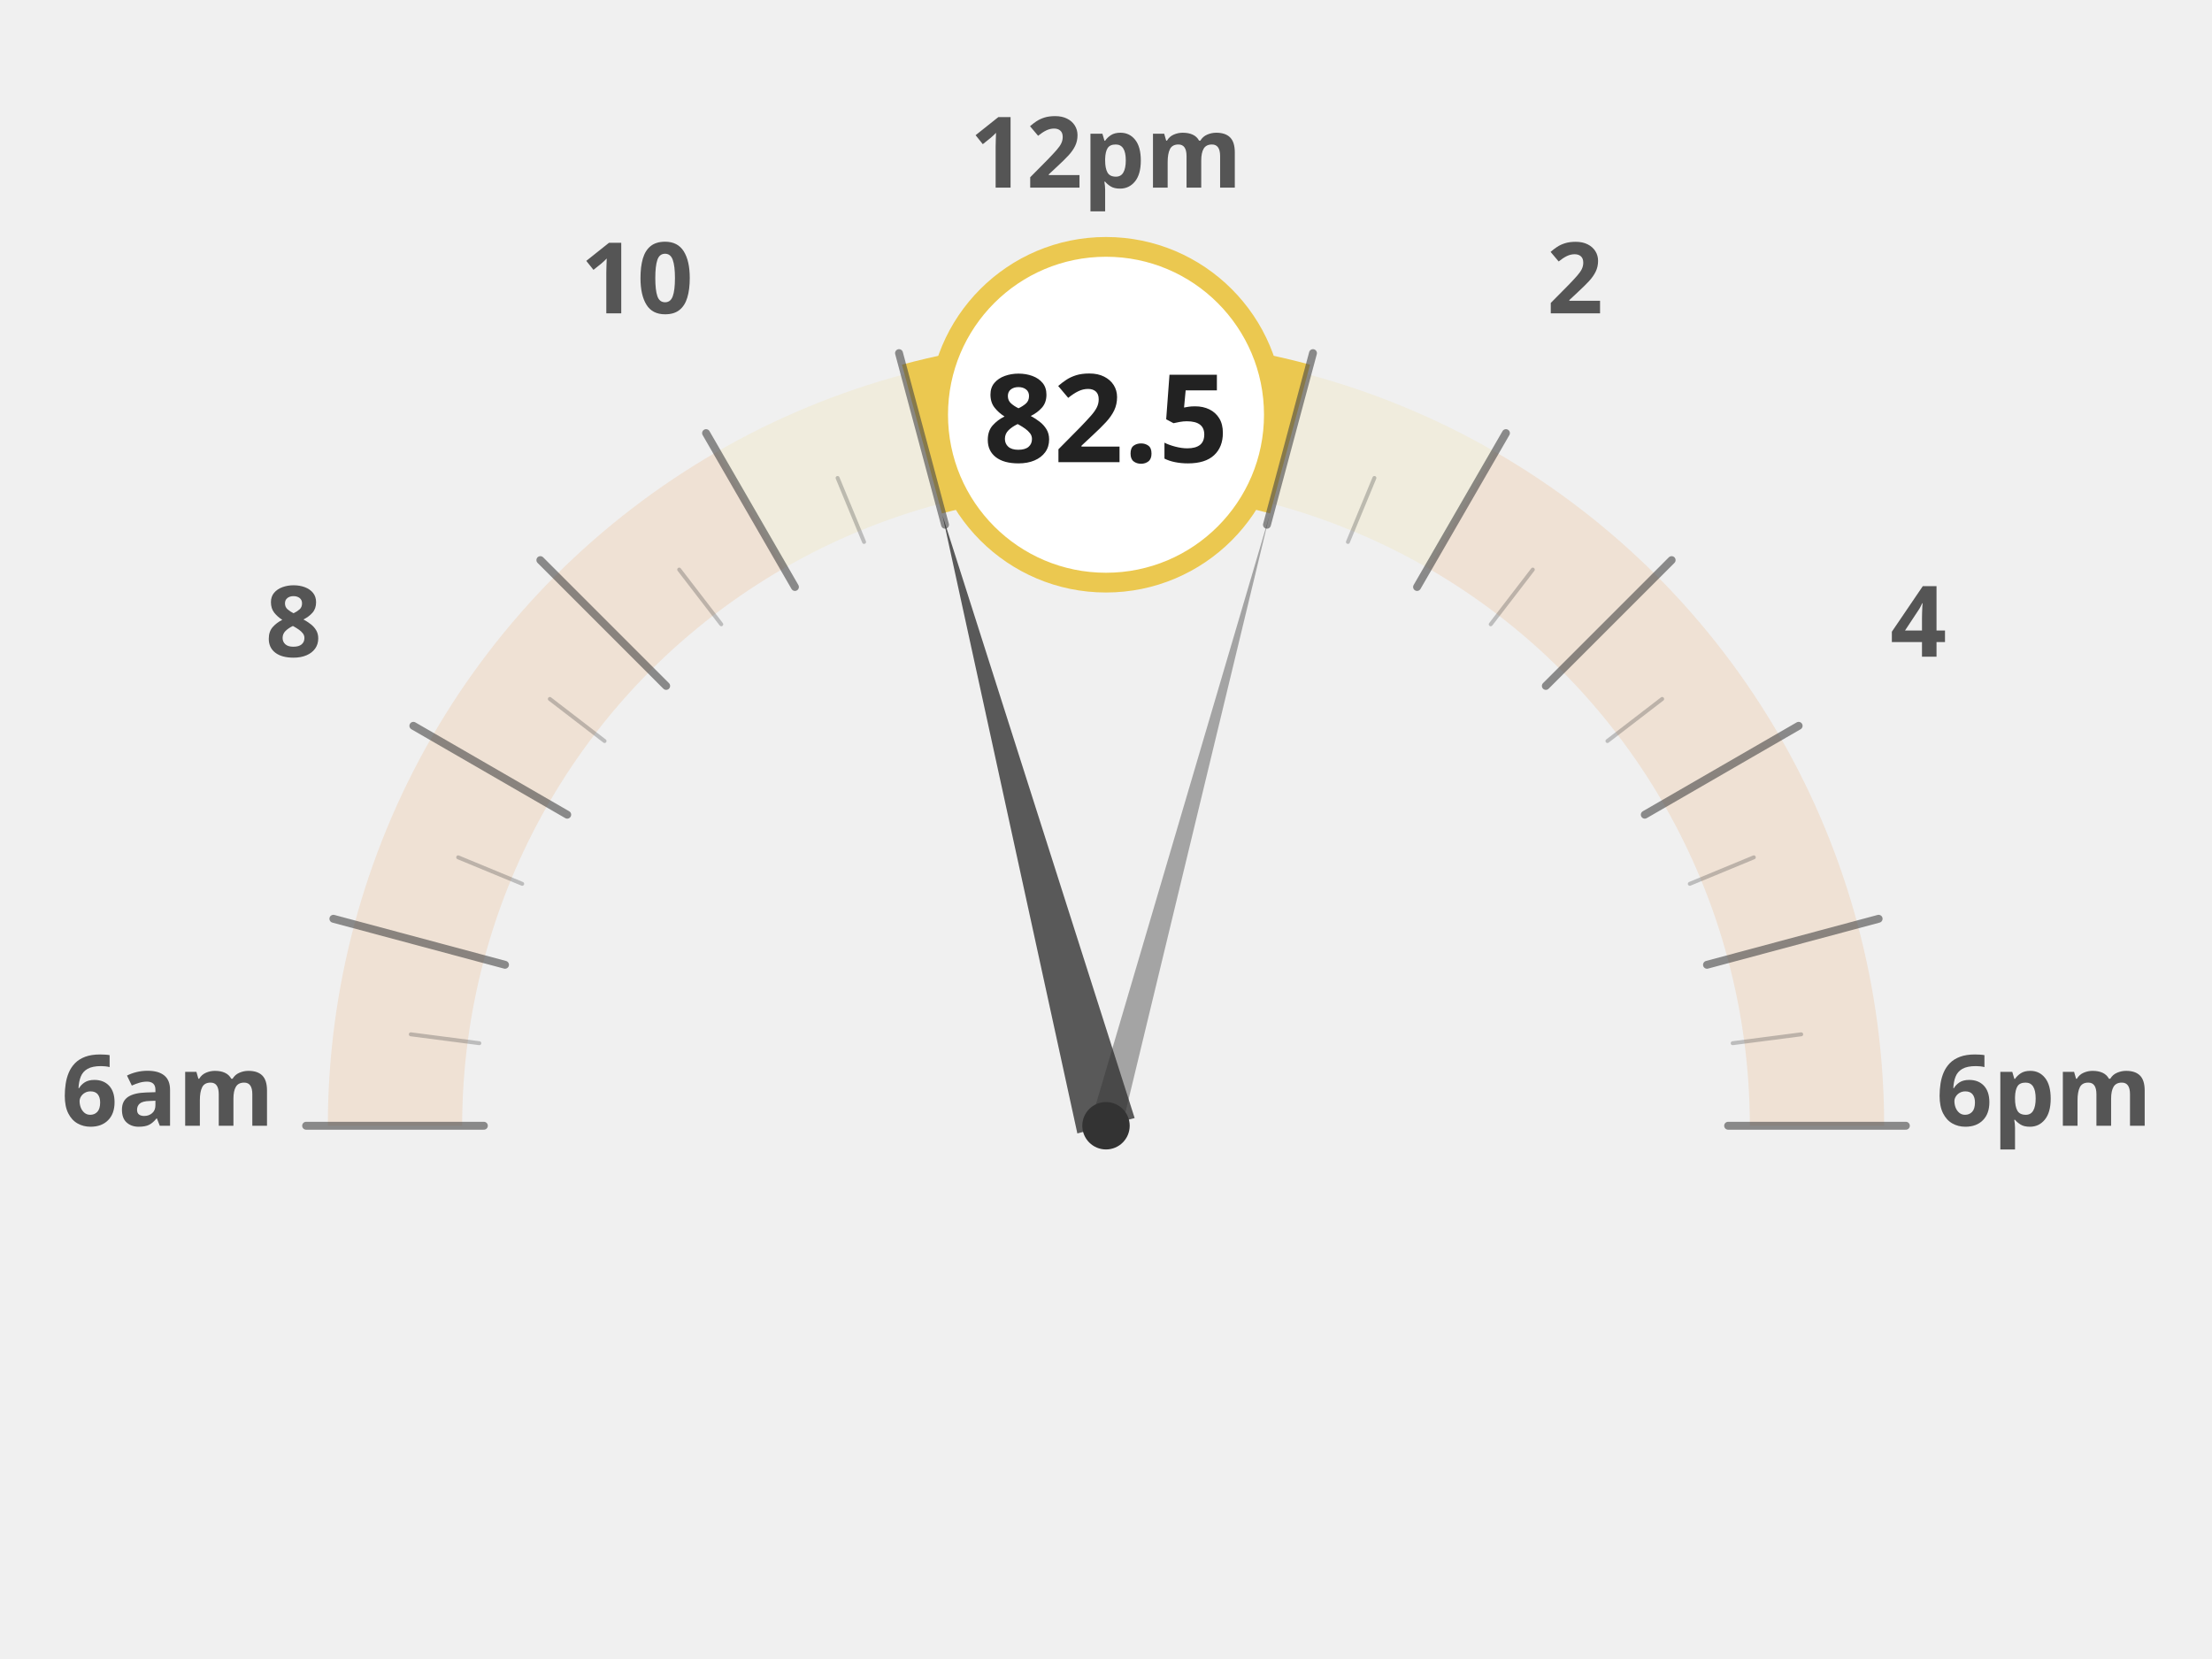
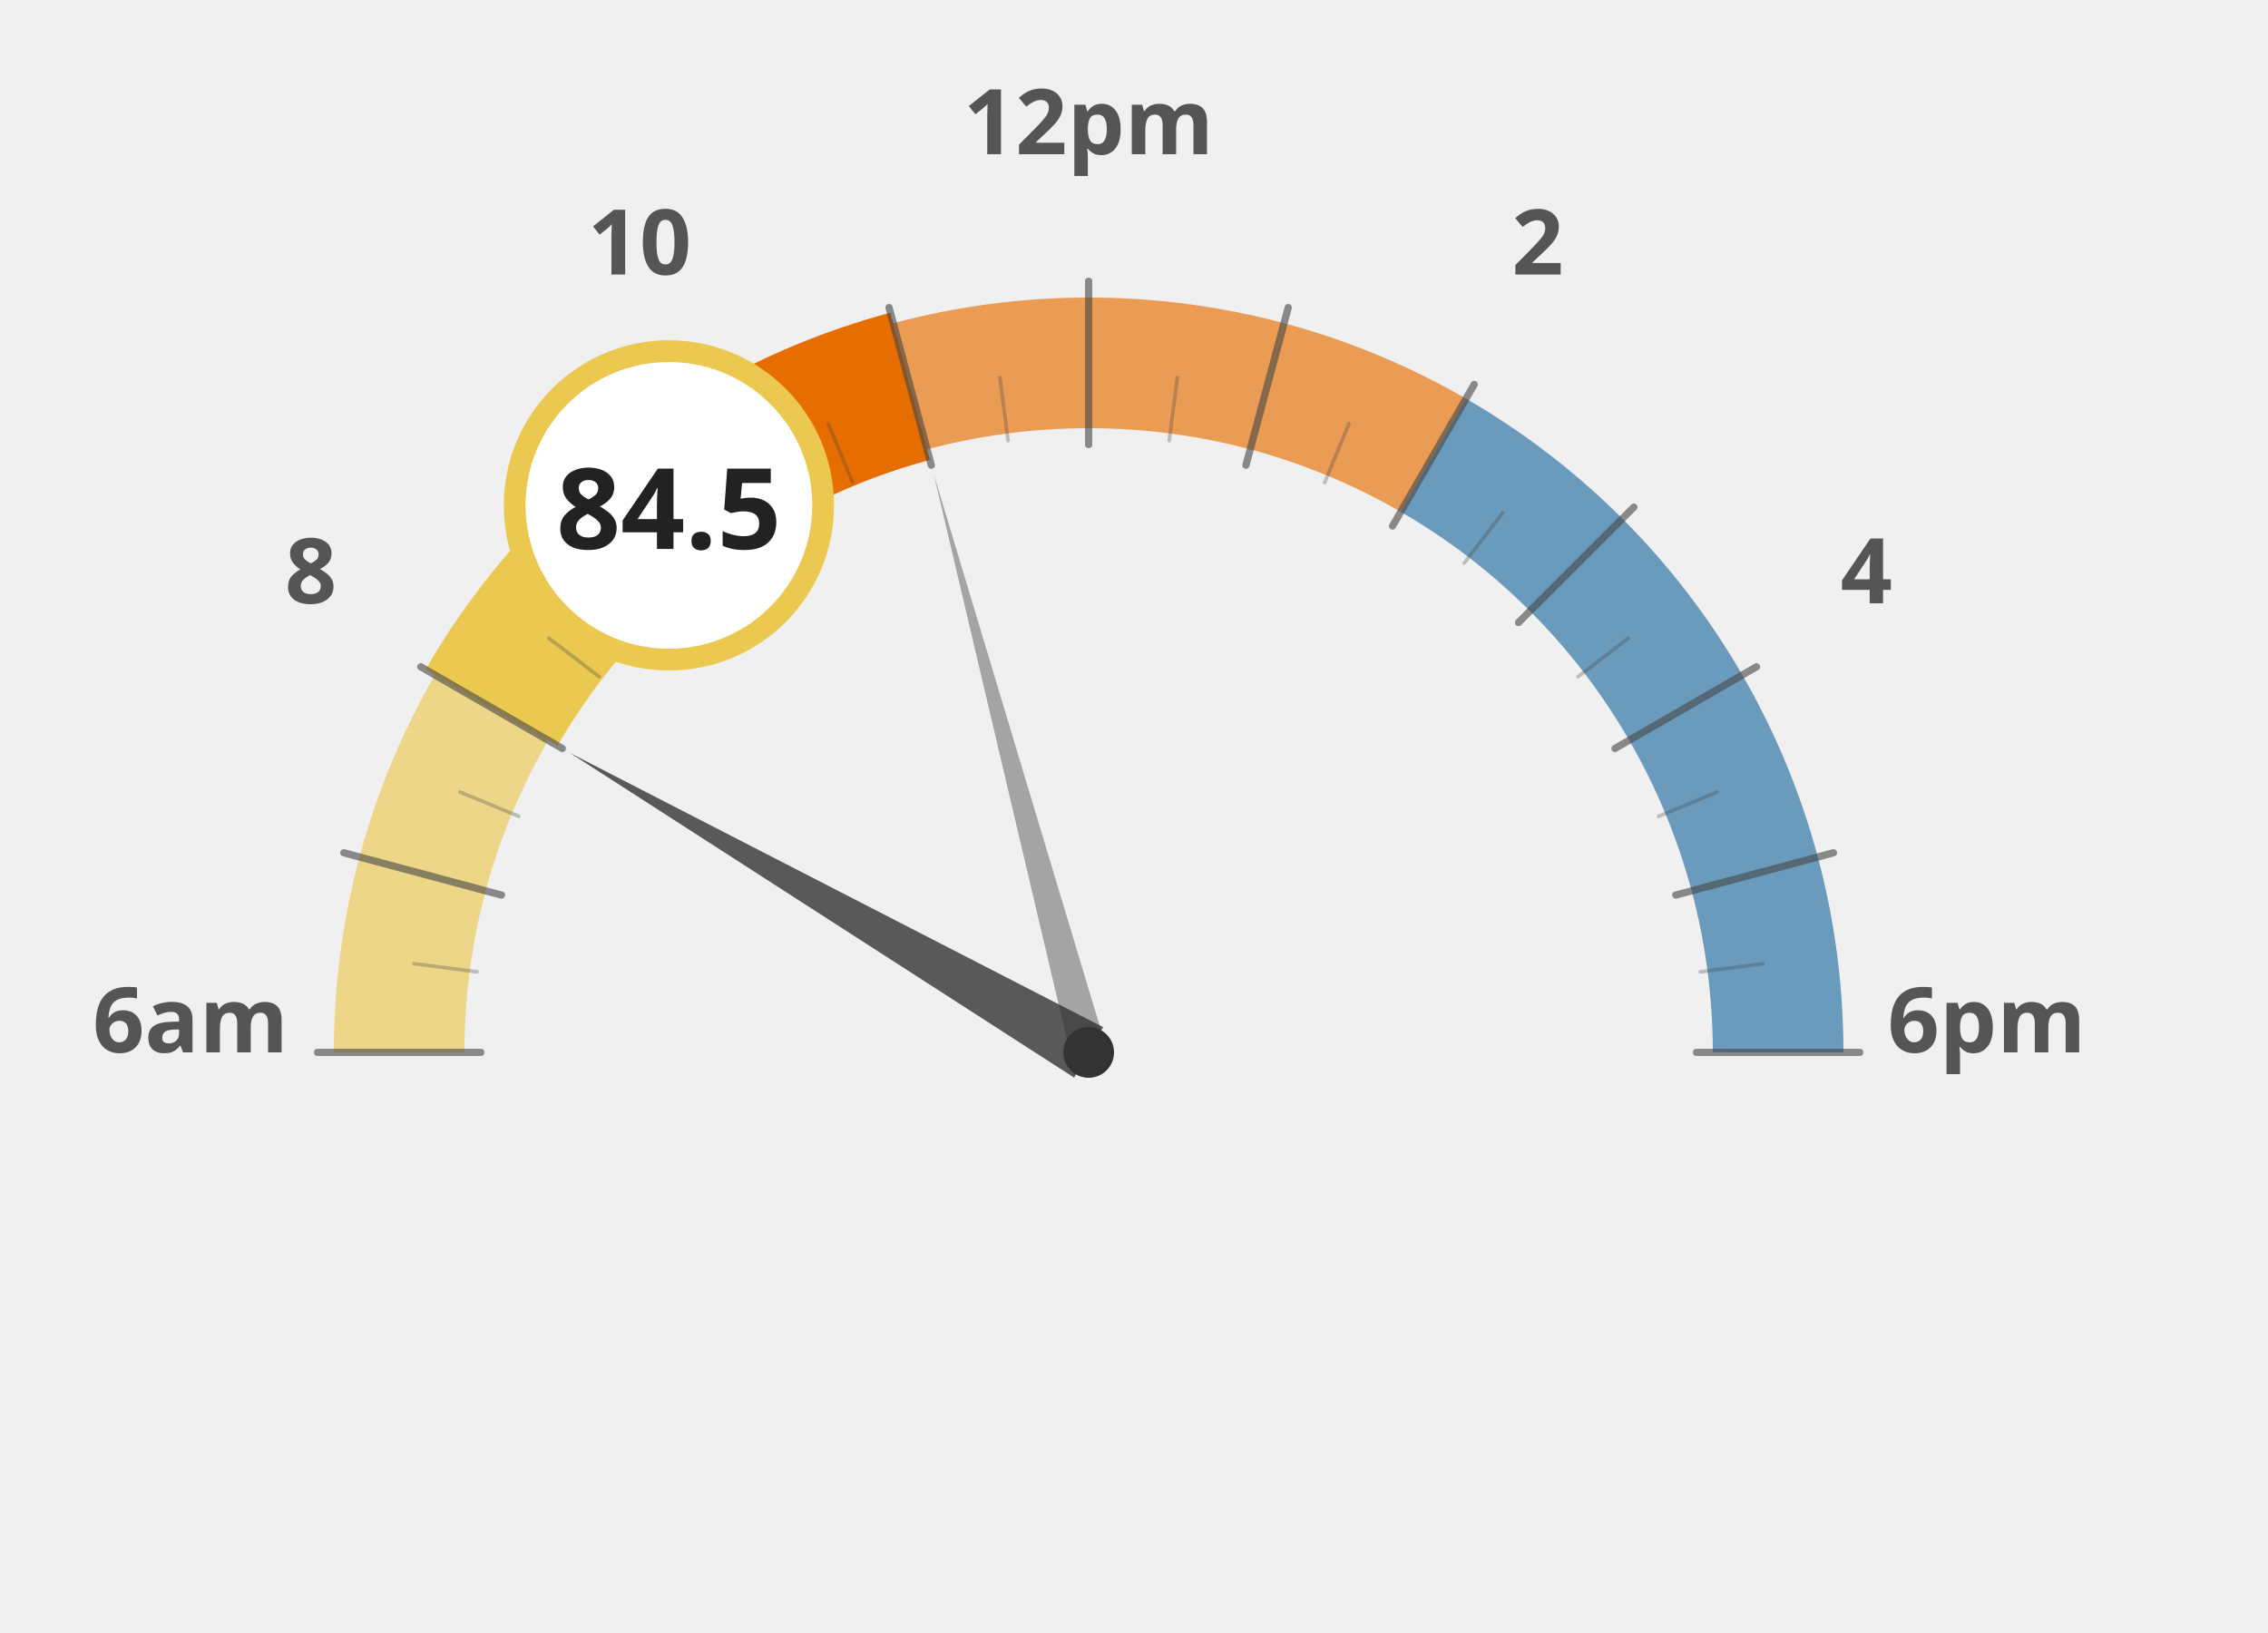
- <svg xmlns="http://www.w3.org/2000/svg" width="60mm" height="45mm" viewBox="0 0 1000 840">
-   <g transform="translate(0, 120)">
-     <path d="M 140.0 450.0 A 360 360 0 0 1 152.3 356.8" fill="none" stroke="#e66e00" stroke-width="68" stroke-opacity="0.12" />
-     <path d="M 152.3 356.8 A 360 360 0 0 1 188.2 270.0" fill="none" stroke="#e66e00" stroke-width="68" stroke-opacity="0.12" />
-     <path d="M 188.2 270.0 A 360 360 0 0 1 245.4 195.4" fill="none" stroke="#e66e00" stroke-width="68" stroke-opacity="0.12" />
-     <path d="M 245.4 195.4 A 360 360 0 0 1 320.0 138.2" fill="none" stroke="#e66e00" stroke-width="68" stroke-opacity="0.12" />
-     <path d="M 320.0 138.2 A 360 360 0 0 1 406.8 102.3" fill="none" stroke="#ebc850" stroke-width="68" stroke-opacity="0.12" />
-     <path d="M 406.8 102.3 A 360 360 0 0 1 500.0 90.0" fill="none" stroke="#ebc850" stroke-width="68" stroke-opacity="0.12" />
-     <path d="M 500.0 90.0 A 360 360 0 0 1 593.2 102.3" fill="none" stroke="#ebc850" stroke-width="68" stroke-opacity="0.12" />
-     <path d="M 593.2 102.3 A 360 360 0 0 1 680.0 138.2" fill="none" stroke="#ebc850" stroke-width="68" stroke-opacity="0.12" />
-     <path d="M 680.0 138.2 A 360 360 0 0 1 754.6 195.4" fill="none" stroke="#e66e00" stroke-width="68" stroke-opacity="0.12" />
-     <path d="M 754.6 195.4 A 360 360 0 0 1 811.8 270.0" fill="none" stroke="#e66e00" stroke-width="68" stroke-opacity="0.12" />
-     <path d="M 811.8 270.0 A 360 360 0 0 1 847.7 356.8" fill="none" stroke="#e66e00" stroke-width="68" stroke-opacity="0.12" />
-     <path d="M 847.7 356.8 A 360 360 0 0 1 860.0 450.0" fill="none" stroke="#e66e00" stroke-width="68" stroke-opacity="0.12" />
-     <text x="25.0" y="450" text-anchor="middle" font-family="Montserrat, sans-serif" font-size="50" font-weight="900" fill="#555">6am</text>
-     <text x="88.638" y="212.5" text-anchor="middle" font-family="Montserrat, sans-serif" font-size="50" font-weight="900" fill="#555">8</text>
-     <text x="262.5" y="38.638" text-anchor="middle" font-family="Montserrat, sans-serif" font-size="50" font-weight="900" fill="#555">10</text>
-     <text x="500" y="-25.0" text-anchor="middle" font-family="Montserrat, sans-serif" font-size="50" font-weight="900" fill="#555">12pm</text>
-     <text x="737.5" y="38.638" text-anchor="middle" font-family="Montserrat, sans-serif" font-size="50" font-weight="900" fill="#555">2</text>
-     <text x="911.362" y="212.5" text-anchor="middle" font-family="Montserrat, sans-serif" font-size="50" font-weight="900" fill="#555">4</text>
-     <text x="975.0" y="450.0" text-anchor="middle" font-family="Montserrat, sans-serif" font-size="50" font-weight="900" fill="#555">6pm</text>
-     <path d="M 406.8 102.3 A 360 360 0 0 1 500.0 90.0" fill="none" stroke="#ebc850" stroke-width="78" stroke-linecap="butt" />
-     <path d="M 500.0 90.0 A 360 360 0 0 1 593.2 102.3" fill="none" stroke="#ebc850" stroke-width="78" stroke-linecap="butt" />
-     <line x1="185.0" y1="450.0" x2="95.0" y2="450.0" stroke="#444" stroke-width="4" stroke-linecap="round" opacity="0.6" />
-     <line x1="182.7" y1="408.2" x2="148.0" y2="403.7" stroke="#444" stroke-width="2" stroke-linecap="round" opacity="0.3" />
-     <line x1="195.7" y1="368.5" x2="108.8" y2="345.2" stroke="#444" stroke-width="4" stroke-linecap="round" opacity="0.6" />
-     <line x1="204.4" y1="327.5" x2="172.0" y2="314.1" stroke="#444" stroke-width="2" stroke-linecap="round" opacity="0.3" />
-     <line x1="227.2" y1="292.5" x2="149.3" y2="247.5" stroke="#444" stroke-width="4" stroke-linecap="round" opacity="0.6" />
-     <line x1="246.1" y1="255.2" x2="218.4" y2="233.9" stroke="#444" stroke-width="2" stroke-linecap="round" opacity="0.3" />
-     <line x1="277.3" y1="227.3" x2="213.6" y2="163.6" stroke="#444" stroke-width="4" stroke-linecap="round" opacity="0.6" />
-     <line x1="305.2" y1="196.1" x2="283.9" y2="168.4" stroke="#444" stroke-width="2" stroke-linecap="round" opacity="0.3" />
-     <line x1="342.5" y1="177.2" x2="297.5" y2="99.3" stroke="#444" stroke-width="4" stroke-linecap="round" opacity="0.6" />
-     <line x1="377.5" y1="154.4" x2="364.1" y2="122.0" stroke="#444" stroke-width="2" stroke-linecap="round" opacity="0.3" />
-     <line x1="418.5" y1="145.7" x2="395.2" y2="58.8" stroke="#444" stroke-width="4" stroke-linecap="round" opacity="0.6" />
-     <line x1="458.2" y1="132.7" x2="453.7" y2="98.0" stroke="#444" stroke-width="2" stroke-linecap="round" opacity="0.3" />
-     <line x1="500.0" y1="135.0" x2="500.0" y2="45.0" stroke="#444" stroke-width="4" stroke-linecap="round" opacity="0.6" />
-     <line x1="541.8" y1="132.7" x2="546.3" y2="98.0" stroke="#444" stroke-width="2" stroke-linecap="round" opacity="0.3" />
-     <line x1="581.5" y1="145.7" x2="604.8" y2="58.8" stroke="#444" stroke-width="4" stroke-linecap="round" opacity="0.6" />
-     <line x1="622.5" y1="154.4" x2="635.9" y2="122.0" stroke="#444" stroke-width="2" stroke-linecap="round" opacity="0.3" />
-     <line x1="657.5" y1="177.2" x2="702.5" y2="99.3" stroke="#444" stroke-width="4" stroke-linecap="round" opacity="0.6" />
-     <line x1="694.8" y1="196.1" x2="716.1" y2="168.4" stroke="#444" stroke-width="2" stroke-linecap="round" opacity="0.3" />
-     <line x1="722.7" y1="227.3" x2="786.4" y2="163.6" stroke="#444" stroke-width="4" stroke-linecap="round" opacity="0.6" />
-     <line x1="753.9" y1="255.2" x2="781.6" y2="233.9" stroke="#444" stroke-width="2" stroke-linecap="round" opacity="0.3" />
-     <line x1="772.8" y1="292.5" x2="850.7" y2="247.5" stroke="#444" stroke-width="4" stroke-linecap="round" opacity="0.6" />
-     <line x1="795.6" y1="327.5" x2="828.0" y2="314.1" stroke="#444" stroke-width="2" stroke-linecap="round" opacity="0.3" />
-     <line x1="804.3" y1="368.5" x2="891.2" y2="345.2" stroke="#444" stroke-width="4" stroke-linecap="round" opacity="0.6" />
-     <line x1="817.3" y1="408.2" x2="852.0" y2="403.7" stroke="#444" stroke-width="2" stroke-linecap="round" opacity="0.3" />
-     <line x1="815.0" y1="450.0" x2="905.0" y2="450.0" stroke="#444" stroke-width="4" stroke-linecap="round" opacity="0.6" />
-     <polygon points="417.2,140.9 485.5,453.9 514.5,446.1" fill="#333" opacity="0.8" />
-     <polygon points="582.8,140.9 492.3,447.9 507.7,452.1" fill="#333" opacity="0.4" />
-     <circle cx="500" cy="450" r="12" fill="#333" />
-     <circle cx="500.0" cy="90.0" r="85" fill="white" stroke="#ebc850" stroke-width="10" />
-     <text x="500.0" y="114.0" text-anchor="middle" font-family="Montserrat, sans-serif" font-size="62" font-weight="800" fill="#222">82.5</text>
+ <svg xmlns="http://www.w3.org/2000/svg" width="100%" height="100%" viewBox="0 0 1250 900">
+   <g transform="translate(100, 100)">
+     <path d="M 120.0 480.0 A 380 380 0 0 1 132.9 381.6" fill="none" stroke="#ebc850" stroke-width="72" stroke-opacity="0.65" />
+     <path d="M 132.9 381.6 A 380 380 0 0 1 170.9 290.0" fill="none" stroke="#ebc850" stroke-width="72" stroke-opacity="0.65" />
+     <path d="M 170.9 290.0 A 380 380 0 0 1 231.3 211.3" fill="none" stroke="#ebc850" stroke-width="72" stroke-opacity="1.0" />
+     <path d="M 231.3 211.3 A 380 380 0 0 1 310.0 150.9" fill="none" stroke="#ebc850" stroke-width="72" stroke-opacity="1.0" />
+     <path d="M 310.0 150.9 A 380 380 0 0 1 401.6 112.9" fill="none" stroke="#e66e00" stroke-width="72" stroke-opacity="1.0" />
+     <path d="M 401.6 112.9 A 380 380 0 0 1 500.0 100.0" fill="none" stroke="#e66e00" stroke-width="72" stroke-opacity="0.65" />
+     <path d="M 500.0 100.0 A 380 380 0 0 1 598.4 112.9" fill="none" stroke="#e66e00" stroke-width="72" stroke-opacity="0.65" />
+     <path d="M 598.4 112.9 A 380 380 0 0 1 690.0 150.9" fill="none" stroke="#e66e00" stroke-width="72" stroke-opacity="0.65" />
+     <path d="M 690.0 150.9 A 380 380 0 0 1 768.7 211.3" fill="none" stroke="#236ea0" stroke-width="72" stroke-opacity="0.65" />
+     <path d="M 768.7 211.3 A 380 380 0 0 1 829.1 290.0" fill="none" stroke="#236ea0" stroke-width="72" stroke-opacity="0.65" />
+     <path d="M 829.1 290.0 A 380 380 0 0 1 867.1 381.6" fill="none" stroke="#236ea0" stroke-width="72" stroke-opacity="0.65" />
+     <path d="M 867.1 381.6 A 380 380 0 0 1 880.0 480.0" fill="none" stroke="#236ea0" stroke-width="72" stroke-opacity="0.65" />
+     <text x="5.0" y="480" text-anchor="middle" font-family="Montserrat, sans-serif" font-size="50" font-weight="900" fill="#555">6am</text>
+     <text x="71.317" y="232.5" text-anchor="middle" font-family="Montserrat, sans-serif" font-size="50" font-weight="900" fill="#555">8</text>
+     <text x="252.5" y="51.317" text-anchor="middle" font-family="Montserrat, sans-serif" font-size="50" font-weight="900" fill="#555">10</text>
+     <text x="500" y="-15.0" text-anchor="middle" font-family="Montserrat, sans-serif" font-size="50" font-weight="900" fill="#555">12pm</text>
+     <text x="747.5" y="51.317" text-anchor="middle" font-family="Montserrat, sans-serif" font-size="50" font-weight="900" fill="#555">2</text>
+     <text x="928.683" y="232.5" text-anchor="middle" font-family="Montserrat, sans-serif" font-size="50" font-weight="900" fill="#555">4</text>
+     <text x="995.0" y="480.0" text-anchor="middle" font-family="Montserrat, sans-serif" font-size="50" font-weight="900" fill="#555">6pm</text>
+     <path d="M 170.9 290.0 A 380 380 0 0 1 231.3 211.3" fill="none" stroke="#ebc850" stroke-width="84" stroke-linecap="butt" />
+     <path d="M 231.3 211.3 A 380 380 0 0 1 310.0 150.9" fill="none" stroke="#ebc850" stroke-width="84" stroke-linecap="butt" />
+     <path d="M 310.0 150.9 A 380 380 0 0 1 401.6 112.9" fill="none" stroke="#e66e00" stroke-width="84" stroke-linecap="butt" />
+     <line x1="165.0" y1="480.0" x2="75.0" y2="480.0" stroke="#444" stroke-width="4" stroke-linecap="round" opacity="0.6" />
+     <line x1="162.9" y1="435.6" x2="128.2" y2="431.1" stroke="#444" stroke-width="2" stroke-linecap="round" opacity="0.3" />
+     <line x1="176.4" y1="393.3" x2="89.5" y2="370.0" stroke="#444" stroke-width="4" stroke-linecap="round" opacity="0.6" />
+     <line x1="185.9" y1="349.9" x2="153.5" y2="336.5" stroke="#444" stroke-width="2" stroke-linecap="round" opacity="0.3" />
+     <line x1="209.9" y1="312.5" x2="131.9" y2="267.5" stroke="#444" stroke-width="4" stroke-linecap="round" opacity="0.6" />
+     <line x1="230.3" y1="273.0" x2="202.5" y2="251.7" stroke="#444" stroke-width="2" stroke-linecap="round" opacity="0.3" />
+     <line x1="263.1" y1="243.1" x2="199.5" y2="179.5" stroke="#444" stroke-width="4" stroke-linecap="round" opacity="0.6" />
+     <line x1="293.0" y1="210.3" x2="271.7" y2="182.5" stroke="#444" stroke-width="2" stroke-linecap="round" opacity="0.3" />
+     <line x1="332.5" y1="189.9" x2="287.5" y2="111.9" stroke="#444" stroke-width="4" stroke-linecap="round" opacity="0.6" />
+     <line x1="369.9" y1="165.9" x2="356.5" y2="133.5" stroke="#444" stroke-width="2" stroke-linecap="round" opacity="0.3" />
+     <line x1="413.3" y1="156.4" x2="390.0" y2="69.5" stroke="#444" stroke-width="4" stroke-linecap="round" opacity="0.6" />
+     <line x1="455.6" y1="142.9" x2="451.1" y2="108.2" stroke="#444" stroke-width="2" stroke-linecap="round" opacity="0.3" />
+     <line x1="500.0" y1="145.0" x2="500.0" y2="55.0" stroke="#444" stroke-width="4" stroke-linecap="round" opacity="0.6" />
+     <line x1="544.4" y1="142.9" x2="548.9" y2="108.2" stroke="#444" stroke-width="2" stroke-linecap="round" opacity="0.3" />
+     <line x1="586.7" y1="156.4" x2="610.0" y2="69.5" stroke="#444" stroke-width="4" stroke-linecap="round" opacity="0.6" />
+     <line x1="630.1" y1="165.9" x2="643.5" y2="133.5" stroke="#444" stroke-width="2" stroke-linecap="round" opacity="0.3" />
+     <line x1="667.5" y1="189.9" x2="712.5" y2="111.9" stroke="#444" stroke-width="4" stroke-linecap="round" opacity="0.6" />
+     <line x1="707.0" y1="210.3" x2="728.3" y2="182.5" stroke="#444" stroke-width="2" stroke-linecap="round" opacity="0.3" />
+     <line x1="736.9" y1="243.1" x2="800.5" y2="179.5" stroke="#444" stroke-width="4" stroke-linecap="round" opacity="0.6" />
+     <line x1="769.7" y1="273.0" x2="797.5" y2="251.7" stroke="#444" stroke-width="2" stroke-linecap="round" opacity="0.3" />
+     <line x1="790.1" y1="312.5" x2="868.1" y2="267.5" stroke="#444" stroke-width="4" stroke-linecap="round" opacity="0.6" />
+     <line x1="814.1" y1="349.9" x2="846.5" y2="336.5" stroke="#444" stroke-width="2" stroke-linecap="round" opacity="0.3" />
+     <line x1="823.6" y1="393.3" x2="910.5" y2="370.0" stroke="#444" stroke-width="4" stroke-linecap="round" opacity="0.6" />
+     <line x1="837.1" y1="435.6" x2="871.8" y2="431.1" stroke="#444" stroke-width="2" stroke-linecap="round" opacity="0.3" />
+     <line x1="835.0" y1="480.0" x2="925.0" y2="480.0" stroke="#444" stroke-width="4" stroke-linecap="round" opacity="0.6" />
+     <polygon points="214.2,315.0 492.0,493.9 508.0,466.1" fill="#333" opacity="0.8" />
+     <polygon points="414.6,161.2 490.3,482.6 509.7,477.4" fill="#333" opacity="0.4" />
+     <circle cx="500" cy="480" r="14" fill="#333" />
+     <circle cx="268.671" cy="178.526" r="85" fill="white" stroke="#ebc850" stroke-width="12" />
+     <text x="268.671" y="202.526" text-anchor="middle" font-family="Montserrat, sans-serif" font-size="62" font-weight="800" fill="#222">84.5</text>
  </g>
</svg>
